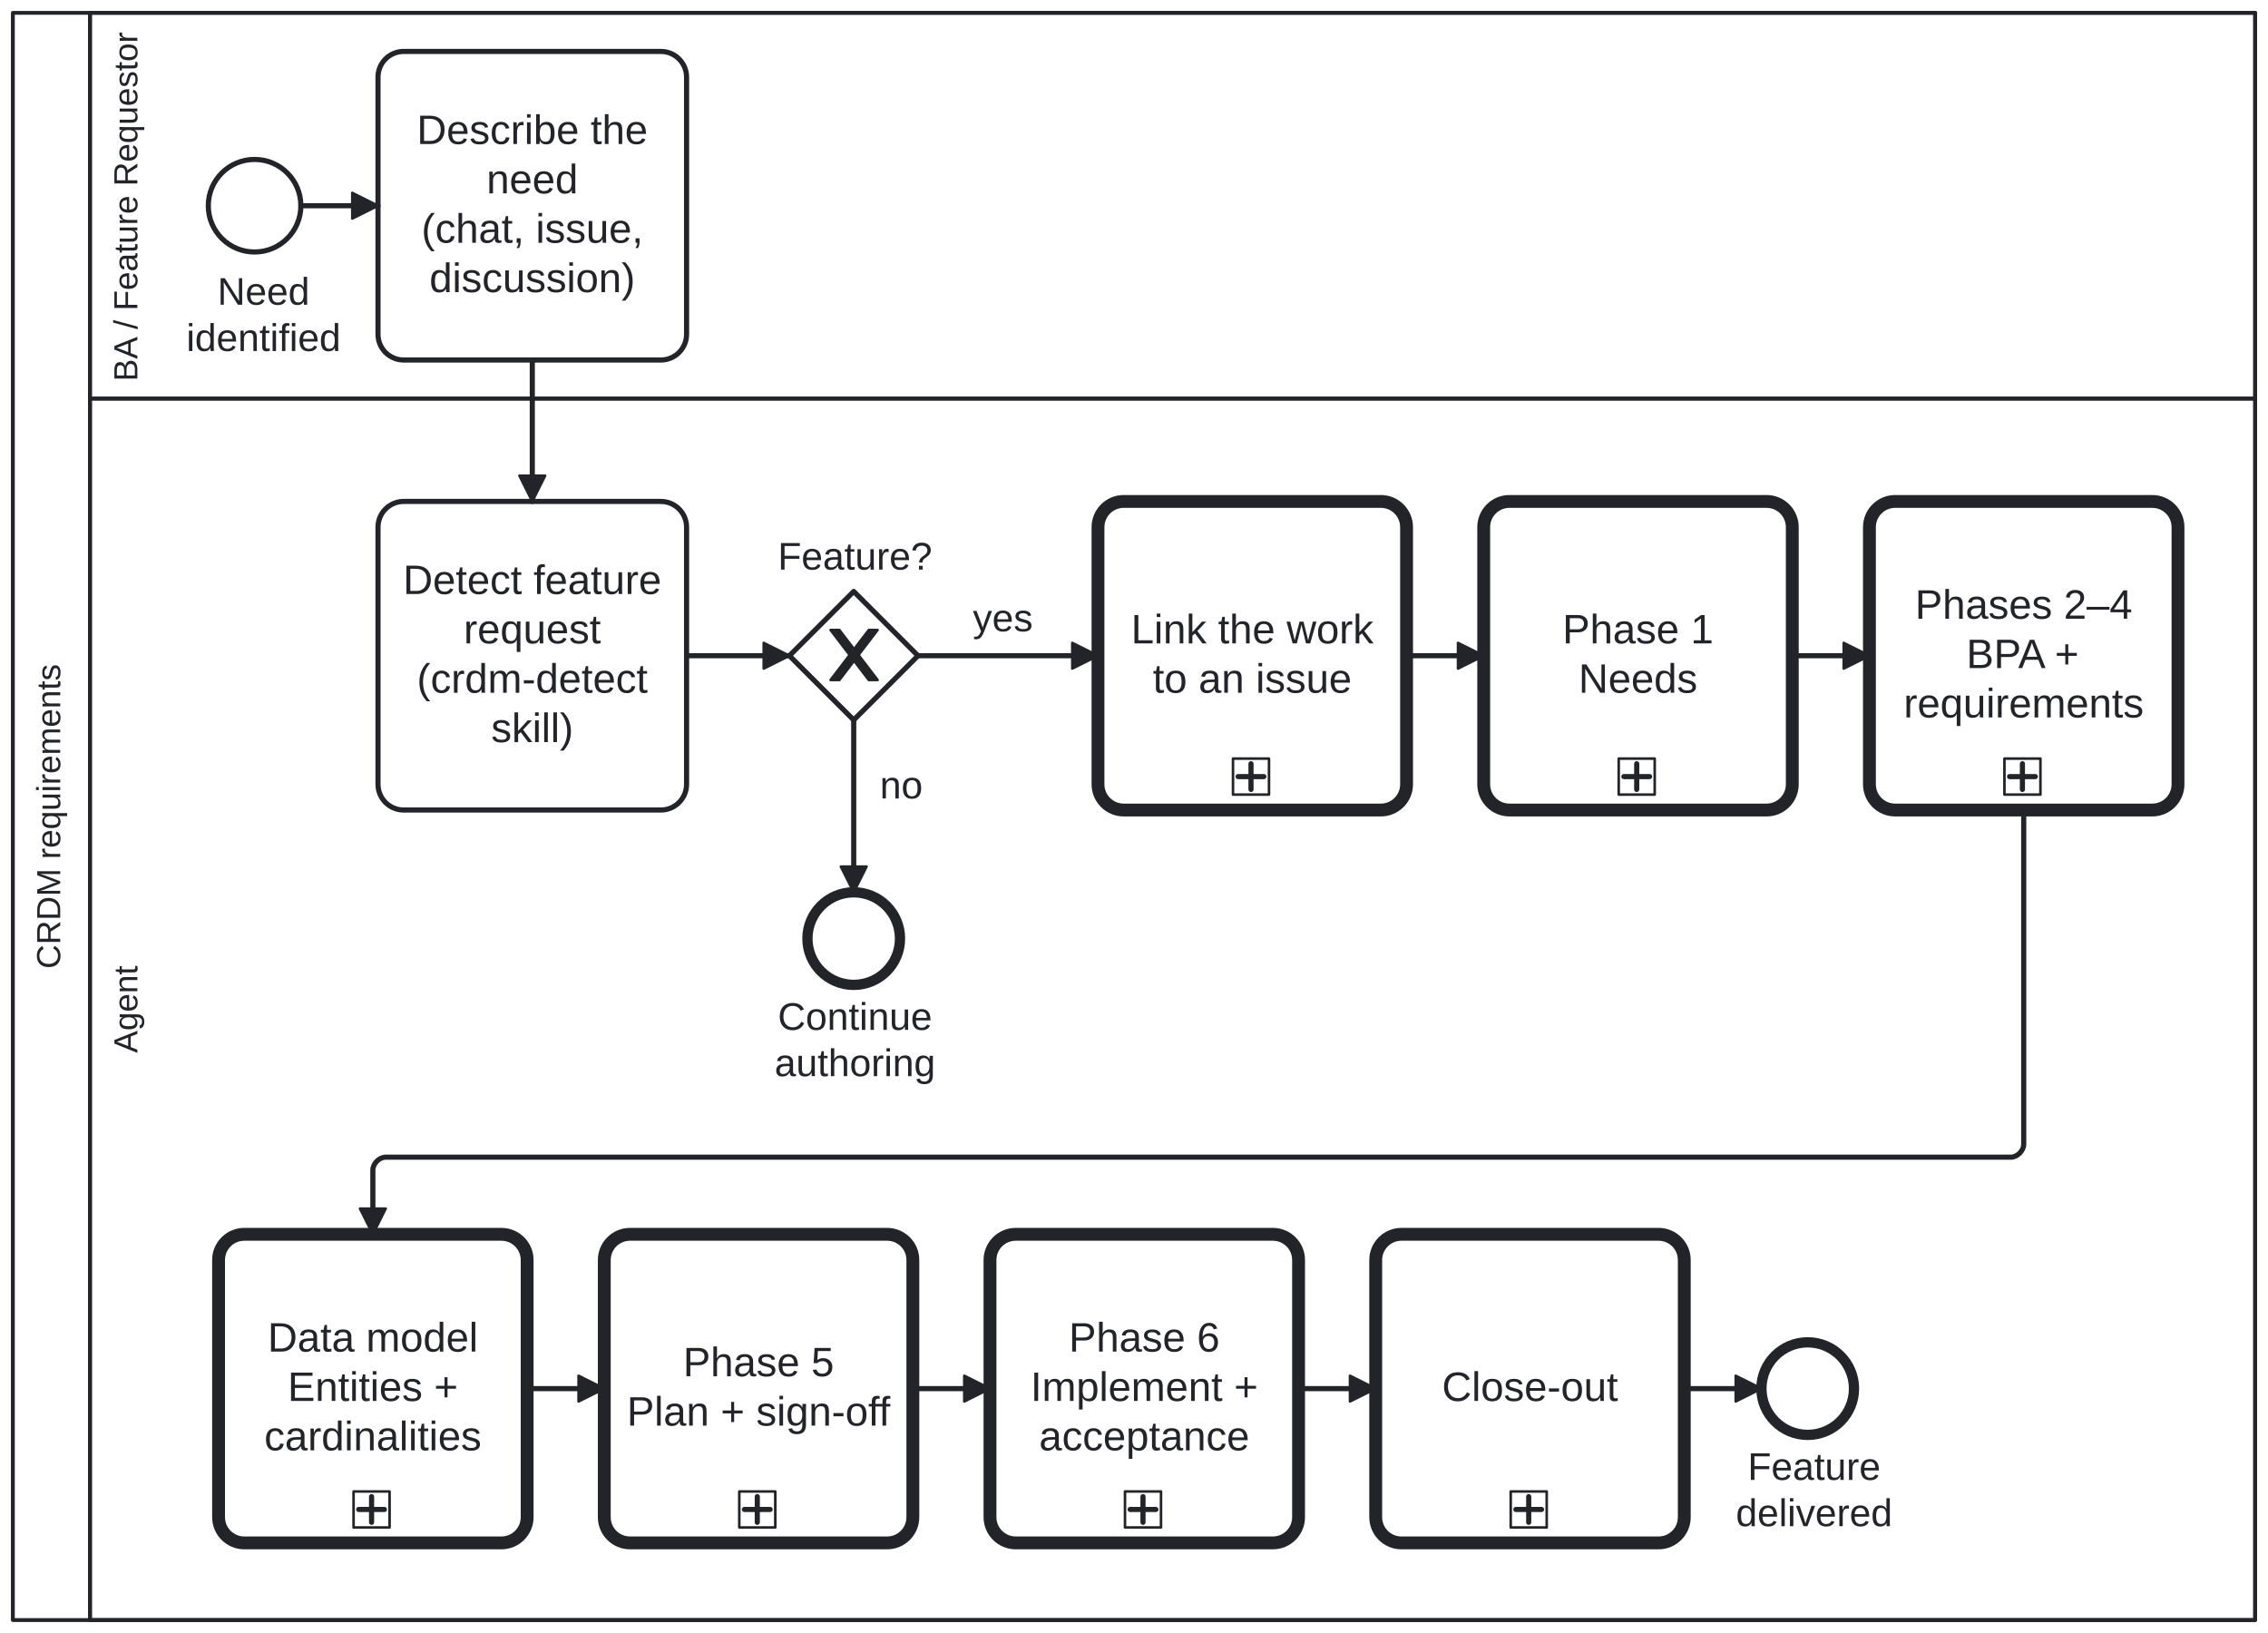
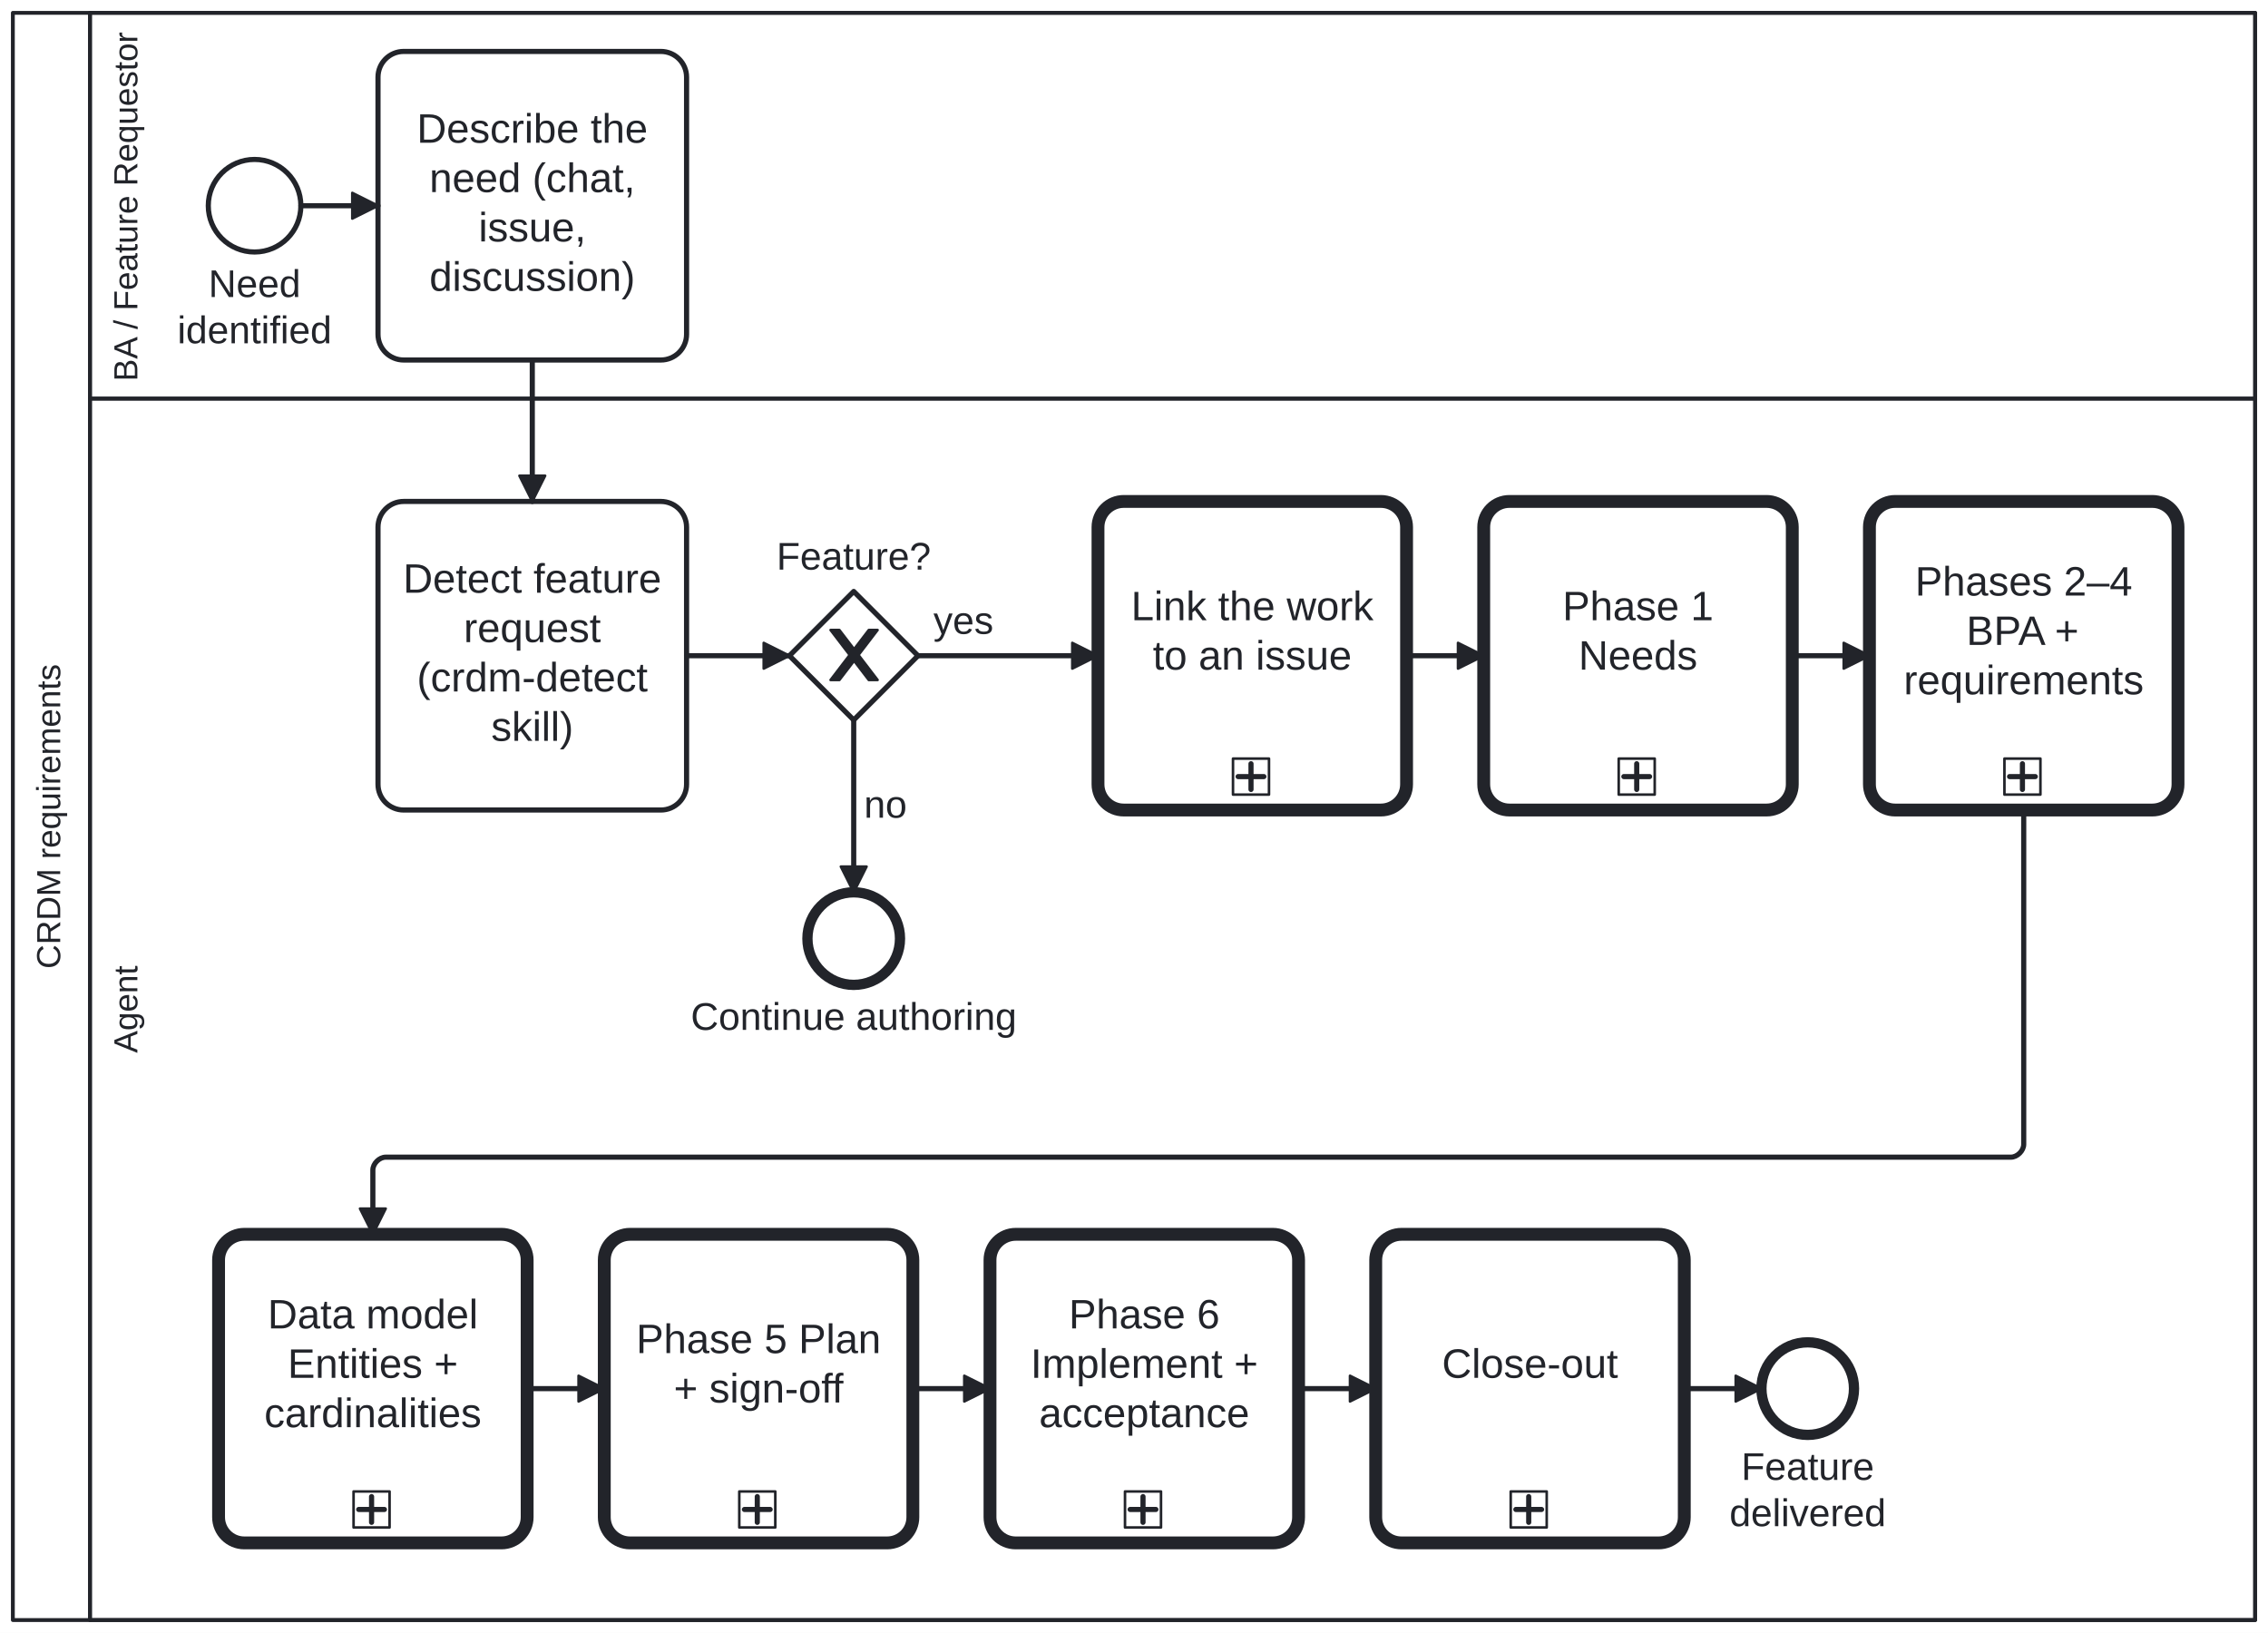
<svg xmlns="http://www.w3.org/2000/svg" width="100%" style="max-width:100%;height:auto" viewBox="155 75 882 635" version="1.1">
  <rect x="155" y="75" width="882" height="635" fill="#ffffff" />
  <g class="djs-group">
    <g class="djs-element djs-shape" data-element-id="Participant_Process_CRDM" style="display: block;" transform="matrix(1 0 0 1 160 80)">
      <g class="djs-visual">
        <rect x="0" y="0" width="872" height="625" rx="0" ry="0" style="stroke-linecap: round; stroke-linejoin: round; stroke: rgb(34, 36, 42); stroke-width: 1.5px; fill: white; fill-opacity: 0.95;" />
        <path style="fill: none; stroke-linecap: round; stroke-linejoin: round; stroke: rgb(34, 36, 42); stroke-width: 1.5px;" d="M30,0L30,625" />
        <text lineHeight="1.05" class="djs-label" transform="matrix(-1.83697e-16 -1 1 -1.83697e-16 0 625)" style="font-family: Arial, sans-serif; font-size: 13px; font-weight: normal; fill: rgb(34, 36, 42);">
          <tspan x="253.264" y="18.413">CRDM requirements</tspan>
        </text>
      </g>
      <rect class="djs-hit djs-hit-all" x="0" y="0" width="872" height="625" style="fill: none; stroke-opacity: 0; stroke: white; stroke-width: 15px;" />
    </g>
    <g class="djs-children">
      <g class="djs-group">
        <g class="djs-element djs-shape" data-element-id="Lane_Agent" style="display: block;" transform="matrix(1 0 0 1 190 230)">
          <g class="djs-visual">
            <rect x="0" y="0" width="842" height="475" rx="0" ry="0" style="stroke-linecap: round; stroke-linejoin: round; stroke: rgb(34, 36, 42); stroke-width: 1.5px; fill: white; fill-opacity: 0.25;" />
            <text lineHeight="1.05" class="djs-label" transform="matrix(-1.83697e-16 -1 1 -1.83697e-16 0 475)" style="font-family: Arial, sans-serif; font-size: 13px; font-weight: normal; fill: rgb(34, 36, 42);">
              <tspan x="220.514" y="18.413">Agent</tspan>
            </text>
          </g>
          <rect class="djs-hit djs-hit-all" x="0" y="0" width="842" height="475" style="fill: none; stroke-opacity: 0; stroke: white; stroke-width: 15px;" />
        </g>
      </g>
      <g class="djs-group">
        <g class="djs-element djs-shape" data-element-id="Lane_BA" style="display: block;" transform="matrix(1 0 0 1 190 80)">
          <g class="djs-visual">
            <rect x="0" y="0" width="842" height="150" rx="0" ry="0" style="stroke-linecap: round; stroke-linejoin: round; stroke: rgb(34, 36, 42); stroke-width: 1.5px; fill: white; fill-opacity: 0.25;" />
            <text lineHeight="1.05" class="djs-label" transform="matrix(-1.83697e-16 -1 1 -1.83697e-16 0 150)" style="font-family: Arial, sans-serif; font-size: 13px; font-weight: normal; fill: rgb(34, 36, 42);">
              <tspan x="6.715" y="18.413">BA / Feature Requestor</tspan>
            </text>
          </g>
          <rect class="djs-hit djs-hit-all" x="0" y="0" width="842" height="150" style="fill: none; stroke-opacity: 0; stroke: white; stroke-width: 15px;" />
        </g>
      </g>
      <g class="djs-group">
        <g class="djs-element djs-shape" data-element-id="Start_BA" style="display: block;" transform="matrix(1 0 0 1 236 137)">
          <g class="djs-visual">
            <circle cx="18" cy="18" r="18" style="stroke-linecap: round; stroke-linejoin: round; stroke: rgb(34, 36, 42); stroke-width: 2px; fill: white; fill-opacity: 0.95;" />
          </g>
          <rect class="djs-hit djs-hit-all" x="0" y="0" width="36" height="36" style="fill: none; stroke-opacity: 0; stroke: white; stroke-width: 15px;" />
        </g>
      </g>
      <g class="djs-group">
-         <g class="djs-element djs-shape" data-element-id="Start_BA_label" style="display: block;" transform="matrix(1 0 0 1 227 180)">
-           <g class="djs-visual">
-             <text lineHeight="1.2" class="djs-label" style="font-family: Arial, sans-serif; font-size: 15px; font-weight: normal; fill: rgb(34, 36, 42);">
-               <tspan x="12.57" y="13.5">Need </tspan>
-               <tspan x="0.478" y="31.5">identified</tspan>
-             </text>
-           </g>
-           <rect class="djs-hit djs-hit-all" x="0" y="0" width="61" height="36" style="fill: none; stroke-opacity: 0; stroke: white; stroke-width: 15px;" />
+         <g class="djs-element djs-shape" data-element-id="Start_BA_label" style="display: block;" transform="matrix(1 0 0 1 203.9766 177)">
+           <g class="djs-visual">
+             <text lineHeight="1.2" class="djs-label" style="font-family: Arial, sans-serif; font-size: 15px; font-weight: normal; fill: rgb(34, 36, 42);">
+               <tspan x="32.094" y="13.5">Need</tspan>
+               <tspan x="20.001" y="31.5">identified</tspan>
+             </text>
+           </g>
+           <rect class="djs-hit djs-hit-all" x="0" y="0" width="100.047" height="36" style="fill: none; stroke-opacity: 0; stroke: white; stroke-width: 15px;" />
        </g>
      </g>
      <g class="djs-group">
        <g class="djs-element djs-shape" data-element-id="BA_Submit" style="display: block;" transform="matrix(1 0 0 1 302 95)">
          <g class="djs-visual">
            <rect x="0" y="0" width="120" height="120" rx="10" ry="10" style="stroke-linecap: round; stroke-linejoin: round; stroke: rgb(34, 36, 42); stroke-width: 2px; fill: white; fill-opacity: 0.95;" />
-             <text lineHeight="1.2" class="djs-label" style="font-family: Arial, sans-serif; font-size: 16px; font-weight: normal; fill: rgb(34, 36, 42);">
-               <tspan x="15.09" y="36">Describe the </tspan>
-               <tspan x="42.203" y="55.2">need</tspan>
-               <tspan x="16.871" y="74.4">(chat, issue, </tspan>
-               <tspan x="19.984" y="93.6">discussion)</tspan>
+             <text lineHeight="1.2" class="djs-label" transform="translate(0 21.1)" style="font-family: Arial, sans-serif; font-size: 16px; font-weight: normal; fill: rgb(34, 36, 42);">
+               <tspan x="15.09" y="14.4">Describe the</tspan>
+               <tspan x="19.973" y="33.6">need (chat,</tspan>
+               <tspan x="39.102" y="52.8">issue,</tspan>
+               <tspan x="19.984" y="72">discussion)</tspan>
            </text>
          </g>
          <rect class="djs-hit djs-hit-all" x="0" y="0" width="120" height="120" style="fill: none; stroke-opacity: 0; stroke: white; stroke-width: 15px;" />
        </g>
      </g>
      <g class="djs-group">
        <g class="djs-element djs-shape" data-element-id="A_Detect" style="display: block;" transform="matrix(1 0 0 1 302 270)">
          <g class="djs-visual">
            <rect x="0" y="0" width="120" height="120" rx="10" ry="10" style="stroke-linecap: round; stroke-linejoin: round; stroke: rgb(34, 36, 42); stroke-width: 2px; fill: white; fill-opacity: 0.95;" />
-             <text lineHeight="1.2" class="djs-label" style="font-family: Arial, sans-serif; font-size: 16px; font-weight: normal; fill: rgb(34, 36, 42);">
-               <tspan x="9.75" y="36">Detect feature</tspan>
-               <tspan x="33.316" y="55.2">request</tspan>
-               <tspan x="15.102" y="74.4">(crdm-detect </tspan>
-               <tspan x="44.004" y="93.6">skill)</tspan>
+             <text lineHeight="1.2" class="djs-label" transform="translate(0 21.1)" style="font-family: Arial, sans-serif; font-size: 16px; font-weight: normal; fill: rgb(34, 36, 42);">
+               <tspan x="9.75" y="14.4">Detect feature</tspan>
+               <tspan x="33.316" y="33.6">request</tspan>
+               <tspan x="15.102" y="52.8">(crdm-detect</tspan>
+               <tspan x="44.004" y="72">skill)</tspan>
            </text>
          </g>
          <rect class="djs-hit djs-hit-all" x="0" y="0" width="120" height="120" style="fill: none; stroke-opacity: 0; stroke: white; stroke-width: 15px;" />
        </g>
      </g>
      <g class="djs-group">
        <g class="djs-element djs-shape" data-element-id="GW_Feature" style="display: block;" transform="matrix(1 0 0 1 462 305)">
          <g class="djs-visual">
            <polygon points="25,0 50,25 25,50 0,25" style="stroke-linecap: round; stroke-linejoin: round; stroke: rgb(34, 36, 42); stroke-width: 2px; fill: white; fill-opacity: 0.95;" />
            <path d="m 16,15 7.429,9.714 -7.429,9.714 3.429,0 5.714,-7.464 5.714,7.464 3.429,0 -7.429,-9.714 7.429,-9.714 -3.429,0 -5.714,7.464 -5.714,-7.464 -3.429,0 z" style="fill: rgb(34, 36, 42); stroke-linecap: round; stroke-linejoin: round; stroke: rgb(34, 36, 42); stroke-width: 1px;" />
          </g>
          <rect class="djs-hit djs-hit-all" x="0" y="0" width="50" height="50" style="fill: none; stroke-opacity: 0; stroke: white; stroke-width: 15px;" />
        </g>
      </g>
      <g class="djs-group">
-         <g class="djs-element djs-shape" data-element-id="GW_Feature_label" style="display: block;" transform="matrix(1 0 0 1 457 283)">
-           <g class="djs-visual">
-             <text lineHeight="1.2" class="djs-label" style="font-family: Arial, sans-serif; font-size: 15px; font-weight: normal; fill: rgb(34, 36, 42);">
-               <tspan x="0.482" y="13.5">Feature?</tspan>
-             </text>
-           </g>
-           <rect class="djs-hit djs-hit-all" x="0" y="0" width="61" height="18" style="fill: none; stroke-opacity: 0; stroke: white; stroke-width: 15px;" />
+         <g class="djs-element djs-shape" data-element-id="GW_Feature_label" style="display: block;" transform="matrix(1 0 0 1 436.9766 283)">
+           <g class="djs-visual">
+             <text lineHeight="1.2" class="djs-label" style="font-family: Arial, sans-serif; font-size: 15px; font-weight: normal; fill: rgb(34, 36, 42);">
+               <tspan x="20.005" y="13.5">Feature?</tspan>
+             </text>
+           </g>
+           <rect class="djs-hit djs-hit-all" x="0" y="0" width="100.047" height="18" style="fill: none; stroke-opacity: 0; stroke: white; stroke-width: 15px;" />
        </g>
      </g>
      <g class="djs-group">
        <g class="djs-element djs-shape" data-element-id="End_Content" style="display: block;" transform="matrix(1 0 0 1 469 422)">
          <g class="djs-visual">
            <circle cx="18" cy="18" r="18" style="stroke-linecap: round; stroke-linejoin: round; stroke: rgb(34, 36, 42); stroke-width: 4px; fill: white; fill-opacity: 0.95;" />
          </g>
          <rect class="djs-hit djs-hit-all" x="0" y="0" width="36" height="36" style="fill: none; stroke-opacity: 0; stroke: white; stroke-width: 15px;" />
        </g>
      </g>
      <g class="djs-group">
-         <g class="djs-element djs-shape" data-element-id="End_Content_label" style="display: block;" transform="matrix(1 0 0 1 456 462)">
-           <g class="djs-visual">
-             <text lineHeight="1.2" class="djs-label" style="font-family: Arial, sans-serif; font-size: 15px; font-weight: normal; fill: rgb(34, 36, 42);">
-               <tspan x="1.478" y="13.5">Continue</tspan>
-               <tspan x="0.226" y="31.5">authoring</tspan>
-             </text>
-           </g>
-           <rect class="djs-hit djs-hit-all" x="0" y="0" width="63" height="36" style="fill: none; stroke-opacity: 0; stroke: white; stroke-width: 15px;" />
+         <g class="djs-element djs-shape" data-element-id="End_Content_label" style="display: block;" transform="matrix(1 0 0 1 403.6172 462)">
+           <g class="djs-visual">
+             <text lineHeight="1.2" class="djs-label" style="font-family: Arial, sans-serif; font-size: 15px; font-weight: normal; fill: rgb(34, 36, 42);">
+               <tspan x="20.003" y="13.5">Continue authoring</tspan>
+             </text>
+           </g>
+           <rect class="djs-hit djs-hit-all" x="0" y="0" width="166.766" height="18" style="fill: none; stroke-opacity: 0; stroke: white; stroke-width: 15px;" />
        </g>
      </g>
      <g class="djs-group">
        <a class="fa-subprocess-link" href="crdm-issue-linking.svg" target="_top">
          <g class="djs-element djs-shape" data-element-id="Call_Issue" style="display: block;" transform="matrix(1 0 0 1 582 270)">
            <g class="djs-visual">
              <rect x="0" y="0" width="120" height="120" rx="10" ry="10" style="stroke-linecap: round; stroke-linejoin: round; stroke: rgb(34, 36, 42); stroke-width: 5px; fill: white; fill-opacity: 0.95;" />
-               <text lineHeight="1.2" class="djs-label" style="font-family: Arial, sans-serif; font-size: 16px; font-weight: normal; fill: rgb(34, 36, 42);">
-                 <tspan x="12.867" y="55.2">Link the work</tspan>
-                 <tspan x="21.309" y="74.4">to an issue</tspan>
+               <text lineHeight="1.2" class="djs-label" transform="translate(0 31.8)" style="font-family: Arial, sans-serif; font-size: 16px; font-weight: normal; fill: rgb(34, 36, 42);">
+                 <tspan x="12.867" y="14.4">Link the work</tspan>
+                 <tspan x="21.309" y="33.6">to an issue</tspan>
              </text>
              <rect x="0" y="0" width="14" height="14" rx="0" ry="0" style="stroke-linecap: round; stroke-linejoin: round; stroke: rgb(34, 36, 42); stroke-width: 1px; fill: white;" transform="matrix(1 0 0 1 52.5 100)" />
              <path data-marker="sub-process" d="m52.5,100 m 7,2 l 0,10 m -5,-5 l 10,0" style="fill: white; stroke-linecap: round; stroke-linejoin: round; stroke: rgb(34, 36, 42); stroke-width: 2px;" />
            </g>
            <rect class="djs-hit djs-hit-all" x="0" y="0" width="120" height="120" style="fill: none; stroke-opacity: 0; stroke: white; stroke-width: 15px;" />
          </g>
        </a>
      </g>
      <g class="djs-group">
        <a class="fa-subprocess-link" href="crdm-needs.svg" target="_top">
          <g class="djs-element djs-shape" data-element-id="Call_Needs" style="display: block;" transform="matrix(1 0 0 1 732 270)">
            <g class="djs-visual">
              <rect x="0" y="0" width="120" height="120" rx="10" ry="10" style="stroke-linecap: round; stroke-linejoin: round; stroke: rgb(34, 36, 42); stroke-width: 5px; fill: white; fill-opacity: 0.95;" />
-               <text lineHeight="1.2" class="djs-label" style="font-family: Arial, sans-serif; font-size: 16px; font-weight: normal; fill: rgb(34, 36, 42);">
-                 <tspan x="30.645" y="55.2">Phase 1</tspan>
-                 <tspan x="36.875" y="74.4">Needs</tspan>
+               <text lineHeight="1.2" class="djs-label" transform="translate(0 31.8)" style="font-family: Arial, sans-serif; font-size: 16px; font-weight: normal; fill: rgb(34, 36, 42);">
+                 <tspan x="30.645" y="14.4">Phase 1</tspan>
+                 <tspan x="36.875" y="33.6">Needs</tspan>
              </text>
              <rect x="0" y="0" width="14" height="14" rx="0" ry="0" style="stroke-linecap: round; stroke-linejoin: round; stroke: rgb(34, 36, 42); stroke-width: 1px; fill: white;" transform="matrix(1 0 0 1 52.5 100)" />
              <path data-marker="sub-process" d="m52.5,100 m 7,2 l 0,10 m -5,-5 l 10,0" style="fill: white; stroke-linecap: round; stroke-linejoin: round; stroke: rgb(34, 36, 42); stroke-width: 2px;" />
            </g>
            <rect class="djs-hit djs-hit-all" x="0" y="0" width="120" height="120" style="fill: none; stroke-opacity: 0; stroke: white; stroke-width: 15px;" />
          </g>
        </a>
      </g>
      <g class="djs-group">
        <a class="fa-subprocess-link" href="crdm-requirements-definition.svg" target="_top">
          <g class="djs-element djs-shape" data-element-id="Call_Requirements" style="display: block;" transform="matrix(1 0 0 1 882 270)">
            <g class="djs-visual">
              <rect x="0" y="0" width="120" height="120" rx="10" ry="10" style="stroke-linecap: round; stroke-linejoin: round; stroke: rgb(34, 36, 42); stroke-width: 5px; fill: white; fill-opacity: 0.95;" />
-               <text lineHeight="1.2" class="djs-label" style="font-family: Arial, sans-serif; font-size: 16px; font-weight: normal; fill: rgb(34, 36, 42);">
-                 <tspan x="17.746" y="45.6">Phases 2–4</tspan>
-                 <tspan x="37.691" y="64.8">BPA + </tspan>
-                 <tspan x="13.312" y="84">requirements</tspan>
+               <text lineHeight="1.2" class="djs-label" transform="translate(0 22.2)" style="font-family: Arial, sans-serif; font-size: 16px; font-weight: normal; fill: rgb(34, 36, 42);">
+                 <tspan x="17.746" y="14.4">Phases 2–4</tspan>
+                 <tspan x="37.691" y="33.6">BPA +</tspan>
+                 <tspan x="13.312" y="52.8">requirements</tspan>
              </text>
              <rect x="0" y="0" width="14" height="14" rx="0" ry="0" style="stroke-linecap: round; stroke-linejoin: round; stroke: rgb(34, 36, 42); stroke-width: 1px; fill: white;" transform="matrix(1 0 0 1 52.5 100)" />
              <path data-marker="sub-process" d="m52.5,100 m 7,2 l 0,10 m -5,-5 l 10,0" style="fill: white; stroke-linecap: round; stroke-linejoin: round; stroke: rgb(34, 36, 42); stroke-width: 2px;" />
            </g>
            <rect class="djs-hit djs-hit-all" x="0" y="0" width="120" height="120" style="fill: none; stroke-opacity: 0; stroke: white; stroke-width: 15px;" />
          </g>
        </a>
      </g>
      <g class="djs-group">
        <a class="fa-subprocess-link" href="crdm-data-model.svg" target="_top">
          <g class="djs-element djs-shape" data-element-id="Call_DataModel" style="display: block;" transform="matrix(1 0 0 1 240 555)">
            <g class="djs-visual">
              <rect x="0" y="0" width="120" height="120" rx="10" ry="10" style="stroke-linecap: round; stroke-linejoin: round; stroke: rgb(34, 36, 42); stroke-width: 5px; fill: white; fill-opacity: 0.95;" />
-               <text lineHeight="1.2" class="djs-label" style="font-family: Arial, sans-serif; font-size: 16px; font-weight: normal; fill: rgb(34, 36, 42);">
-                 <tspan x="19.09" y="45.6">Data model</tspan>
-                 <tspan x="26.871" y="64.8">Entities + </tspan>
-                 <tspan x="17.758" y="84">cardinalities</tspan>
+               <text lineHeight="1.2" class="djs-label" transform="translate(0 22.2)" style="font-family: Arial, sans-serif; font-size: 16px; font-weight: normal; fill: rgb(34, 36, 42);">
+                 <tspan x="19.09" y="14.4">Data model</tspan>
+                 <tspan x="26.871" y="33.6">Entities +</tspan>
+                 <tspan x="17.758" y="52.8">cardinalities</tspan>
              </text>
              <rect x="0" y="0" width="14" height="14" rx="0" ry="0" style="stroke-linecap: round; stroke-linejoin: round; stroke: rgb(34, 36, 42); stroke-width: 1px; fill: white;" transform="matrix(1 0 0 1 52.5 100)" />
              <path data-marker="sub-process" d="m52.5,100 m 7,2 l 0,10 m -5,-5 l 10,0" style="fill: white; stroke-linecap: round; stroke-linejoin: round; stroke: rgb(34, 36, 42); stroke-width: 2px;" />
            </g>
            <rect class="djs-hit djs-hit-all" x="0" y="0" width="120" height="120" style="fill: none; stroke-opacity: 0; stroke: white; stroke-width: 15px;" />
          </g>
        </a>
      </g>
      <g class="djs-group">
        <a class="fa-subprocess-link" href="crdm-signoff.svg" target="_top">
          <g class="djs-element djs-shape" data-element-id="Call_Signoff" style="display: block;" transform="matrix(1 0 0 1 390 555)">
            <g class="djs-visual">
              <rect x="0" y="0" width="120" height="120" rx="10" ry="10" style="stroke-linecap: round; stroke-linejoin: round; stroke: rgb(34, 36, 42); stroke-width: 5px; fill: white; fill-opacity: 0.95;" />
-               <text lineHeight="1.2" class="djs-label" style="font-family: Arial, sans-serif; font-size: 16px; font-weight: normal; fill: rgb(34, 36, 42);">
-                 <tspan x="30.645" y="55.2">Phase 5</tspan>
-                 <tspan x="8.781" y="74.4">Plan + sign-off</tspan>
+               <text lineHeight="1.2" class="djs-label" transform="translate(0 31.8)" style="font-family: Arial, sans-serif; font-size: 16px; font-weight: normal; fill: rgb(34, 36, 42);">
+                 <tspan x="12.41" y="14.4">Phase 5 Plan</tspan>
+                 <tspan x="27.016" y="33.6">+ sign-off</tspan>
              </text>
              <rect x="0" y="0" width="14" height="14" rx="0" ry="0" style="stroke-linecap: round; stroke-linejoin: round; stroke: rgb(34, 36, 42); stroke-width: 1px; fill: white;" transform="matrix(1 0 0 1 52.5 100)" />
              <path data-marker="sub-process" d="m52.5,100 m 7,2 l 0,10 m -5,-5 l 10,0" style="fill: white; stroke-linecap: round; stroke-linejoin: round; stroke: rgb(34, 36, 42); stroke-width: 2px;" />
            </g>
            <rect class="djs-hit djs-hit-all" x="0" y="0" width="120" height="120" style="fill: none; stroke-opacity: 0; stroke: white; stroke-width: 15px;" />
          </g>
        </a>
      </g>
      <g class="djs-group">
        <a class="fa-subprocess-link" href="crdm-deliver.svg" target="_top">
          <g class="djs-element djs-shape" data-element-id="Call_Deliver" style="display: block;" transform="matrix(1 0 0 1 540 555)">
            <g class="djs-visual">
              <rect x="0" y="0" width="120" height="120" rx="10" ry="10" style="stroke-linecap: round; stroke-linejoin: round; stroke: rgb(34, 36, 42); stroke-width: 5px; fill: white; fill-opacity: 0.95;" />
-               <text lineHeight="1.2" class="djs-label" style="font-family: Arial, sans-serif; font-size: 16px; font-weight: normal; fill: rgb(34, 36, 42);">
-                 <tspan x="30.645" y="45.6">Phase 6</tspan>
-                 <tspan x="15.758" y="64.8">Implement + </tspan>
-                 <tspan x="19.082" y="84">acceptance</tspan>
+               <text lineHeight="1.2" class="djs-label" transform="translate(0 22.2)" style="font-family: Arial, sans-serif; font-size: 16px; font-weight: normal; fill: rgb(34, 36, 42);">
+                 <tspan x="30.645" y="14.4">Phase 6</tspan>
+                 <tspan x="15.758" y="33.6">Implement +</tspan>
+                 <tspan x="19.082" y="52.8">acceptance</tspan>
              </text>
              <rect x="0" y="0" width="14" height="14" rx="0" ry="0" style="stroke-linecap: round; stroke-linejoin: round; stroke: rgb(34, 36, 42); stroke-width: 1px; fill: white;" transform="matrix(1 0 0 1 52.5 100)" />
              <path data-marker="sub-process" d="m52.5,100 m 7,2 l 0,10 m -5,-5 l 10,0" style="fill: white; stroke-linecap: round; stroke-linejoin: round; stroke: rgb(34, 36, 42); stroke-width: 2px;" />
            </g>
            <rect class="djs-hit djs-hit-all" x="0" y="0" width="120" height="120" style="fill: none; stroke-opacity: 0; stroke: white; stroke-width: 15px;" />
          </g>
        </a>
      </g>
      <g class="djs-group">
        <a class="fa-subprocess-link" href="crdm-close.svg" target="_top">
          <g class="djs-element djs-shape" data-element-id="Call_Close" style="display: block;" transform="matrix(1 0 0 1 690 555)">
            <g class="djs-visual">
              <rect x="0" y="0" width="120" height="120" rx="10" ry="10" style="stroke-linecap: round; stroke-linejoin: round; stroke: rgb(34, 36, 42); stroke-width: 5px; fill: white; fill-opacity: 0.95;" />
-               <text lineHeight="1.2" class="djs-label" style="font-family: Arial, sans-serif; font-size: 16px; font-weight: normal; fill: rgb(34, 36, 42);">
-                 <tspan x="25.762" y="64.8">Close-out</tspan>
+               <text lineHeight="1.2" class="djs-label" transform="translate(0 41.4)" style="font-family: Arial, sans-serif; font-size: 16px; font-weight: normal; fill: rgb(34, 36, 42);">
+                 <tspan x="25.762" y="14.4">Close-out</tspan>
              </text>
              <rect x="0" y="0" width="14" height="14" rx="0" ry="0" style="stroke-linecap: round; stroke-linejoin: round; stroke: rgb(34, 36, 42); stroke-width: 1px; fill: white;" transform="matrix(1 0 0 1 52.5 100)" />
              <path data-marker="sub-process" d="m52.5,100 m 7,2 l 0,10 m -5,-5 l 10,0" style="fill: white; stroke-linecap: round; stroke-linejoin: round; stroke: rgb(34, 36, 42); stroke-width: 2px;" />
            </g>
            <rect class="djs-hit djs-hit-all" x="0" y="0" width="120" height="120" style="fill: none; stroke-opacity: 0; stroke: white; stroke-width: 15px;" />
          </g>
        </a>
      </g>
      <g class="djs-group">
        <g class="djs-element djs-shape" data-element-id="End_CRDM" style="display: block;" transform="matrix(1 0 0 1 840 597)">
          <g class="djs-visual">
            <circle cx="18" cy="18" r="18" style="stroke-linecap: round; stroke-linejoin: round; stroke: rgb(34, 36, 42); stroke-width: 4px; fill: white; fill-opacity: 0.95;" />
          </g>
          <rect class="djs-hit djs-hit-all" x="0" y="0" width="36" height="36" style="fill: none; stroke-opacity: 0; stroke: white; stroke-width: 15px;" />
        </g>
      </g>
      <g class="djs-group">
-         <g class="djs-element djs-shape" data-element-id="End_CRDM_label" style="display: block;" transform="matrix(1 0 0 1 830 637)">
-           <g class="djs-visual">
-             <text lineHeight="1.2" class="djs-label" style="font-family: Arial, sans-serif; font-size: 15px; font-weight: normal; fill: rgb(34, 36, 42);">
-               <tspan x="4.653" y="13.5">Feature </tspan>
-               <tspan x="0.064" y="31.5">delivered</tspan>
-             </text>
-           </g>
-           <rect class="djs-hit djs-hit-all" x="0" y="0" width="61" height="36" style="fill: none; stroke-opacity: 0; stroke: white; stroke-width: 15px;" />
+         <g class="djs-element djs-shape" data-element-id="End_CRDM_label" style="display: block;" transform="matrix(1 0 0 1 807.5625 637)">
+           <g class="djs-visual">
+             <text lineHeight="1.2" class="djs-label" style="font-family: Arial, sans-serif; font-size: 15px; font-weight: normal; fill: rgb(34, 36, 42);">
+               <tspan x="24.59" y="13.5">Feature</tspan>
+               <tspan x="20.002" y="31.5">delivered</tspan>
+             </text>
+           </g>
+           <rect class="djs-hit djs-hit-all" x="0" y="0" width="100.875" height="36" style="fill: none; stroke-opacity: 0; stroke: white; stroke-width: 15px;" />
        </g>
      </g>
      <g class="djs-group">
        <g class="djs-element djs-connection" data-element-id="SF_Process_CRDM_1" style="display: block;">
          <g class="djs-visual">
            <defs>
              <marker id="bpmn-marker-1" viewBox="0 0 20 20" refX="11" refY="10" markerWidth="10" markerHeight="10" orient="auto">
                <path d="M 1 5 L 11 10 L 1 15 Z" style="stroke-linecap: round; stroke-linejoin: round; stroke: rgb(34, 36, 42); stroke-width: 1px; fill: rgb(34, 36, 42);" />
              </marker>
            </defs>
            <path data-corner-radius="5" style="fill: none; stroke-linecap: round; stroke-linejoin: round; stroke: rgb(34, 36, 42); stroke-width: 2px; marker-end: url('#bpmn-marker-1');" d="M272,155L302,155" />
          </g>
          <path d="M272,155L302,155" class="djs-hit djs-hit-stroke" style="fill: none; stroke-opacity: 0; stroke: white; stroke-width: 15px;" />
        </g>
      </g>
      <g class="djs-group">
        <g class="djs-element djs-connection" data-element-id="SF_Process_CRDM_2" style="display: block;">
          <g class="djs-visual">
            <defs>
              <marker id="bpmn-marker-2" viewBox="0 0 20 20" refX="11" refY="10" markerWidth="10" markerHeight="10" orient="auto">
                <path d="M 1 5 L 11 10 L 1 15 Z" style="stroke-linecap: round; stroke-linejoin: round; stroke: rgb(34, 36, 42); stroke-width: 1px; fill: rgb(34, 36, 42);" />
              </marker>
            </defs>
            <path data-corner-radius="5" style="fill: none; stroke-linecap: round; stroke-linejoin: round; stroke: rgb(34, 36, 42); stroke-width: 2px; marker-end: url('#bpmn-marker-2');" d="M362,215L362,270" />
          </g>
          <path d="M362,215L362,270" class="djs-hit djs-hit-stroke" style="fill: none; stroke-opacity: 0; stroke: white; stroke-width: 15px;" />
        </g>
      </g>
      <g class="djs-group">
        <g class="djs-element djs-connection" data-element-id="SF_Process_CRDM_3" style="display: block;">
          <g class="djs-visual">
            <defs>
              <marker id="bpmn-marker-3" viewBox="0 0 20 20" refX="11" refY="10" markerWidth="10" markerHeight="10" orient="auto">
                <path d="M 1 5 L 11 10 L 1 15 Z" style="stroke-linecap: round; stroke-linejoin: round; stroke: rgb(34, 36, 42); stroke-width: 1px; fill: rgb(34, 36, 42);" />
              </marker>
            </defs>
            <path data-corner-radius="5" style="fill: none; stroke-linecap: round; stroke-linejoin: round; stroke: rgb(34, 36, 42); stroke-width: 2px; marker-end: url('#bpmn-marker-3');" d="M422,330L462,330" />
          </g>
          <path d="M422,330L462,330" class="djs-hit djs-hit-stroke" style="fill: none; stroke-opacity: 0; stroke: white; stroke-width: 15px;" />
        </g>
      </g>
      <g class="djs-group">
        <g class="djs-element djs-connection" data-element-id="SF_Process_CRDM_4" style="display: block;">
          <g class="djs-visual">
            <defs>
              <marker id="bpmn-marker-4" viewBox="0 0 20 20" refX="11" refY="10" markerWidth="10" markerHeight="10" orient="auto">
                <path d="M 1 5 L 11 10 L 1 15 Z" style="stroke-linecap: round; stroke-linejoin: round; stroke: rgb(34, 36, 42); stroke-width: 1px; fill: rgb(34, 36, 42);" />
              </marker>
            </defs>
            <path data-corner-radius="5" style="fill: none; stroke-linecap: round; stroke-linejoin: round; stroke: rgb(34, 36, 42); stroke-width: 2px; marker-end: url('#bpmn-marker-4');" d="M487,355L487,422" />
          </g>
          <path d="M487,355L487,422" class="djs-hit djs-hit-stroke" style="fill: none; stroke-opacity: 0; stroke: white; stroke-width: 15px;" />
        </g>
      </g>
      <g class="djs-group">
-         <g class="djs-element djs-shape" data-element-id="SF_Process_CRDM_4_label" style="display: block;" transform="matrix(1 0 0 1 497 372)">
-           <g class="djs-visual">
-             <text lineHeight="1.2" class="djs-label" style="font-family: Arial, sans-serif; font-size: 15px; font-weight: normal; fill: rgb(34, 36, 42);">
-               <tspan x="0.158" y="13.5">no</tspan>
-             </text>
-           </g>
-           <rect class="djs-hit djs-hit-all" x="0" y="0" width="17" height="18" style="fill: none; stroke-opacity: 0; stroke: white; stroke-width: 15px;" />
+         <g class="djs-element djs-shape" data-element-id="SF_Process_CRDM_4_label" style="display: block;" transform="matrix(1 0 0 1 471 379.5)">
+           <g class="djs-visual">
+             <text lineHeight="1.2" class="djs-label" style="font-family: Arial, sans-serif; font-size: 15px; font-weight: normal; fill: rgb(34, 36, 42);">
+               <tspan x="20.001" y="13.5">no</tspan>
+             </text>
+           </g>
+           <rect class="djs-hit djs-hit-all" x="0" y="0" width="56.688" height="18" style="fill: none; stroke-opacity: 0; stroke: white; stroke-width: 15px;" />
        </g>
      </g>
      <g class="djs-group">
        <g class="djs-element djs-connection" data-element-id="SF_Process_CRDM_5" style="display: block;">
          <g class="djs-visual">
            <defs>
              <marker id="bpmn-marker-5" viewBox="0 0 20 20" refX="11" refY="10" markerWidth="10" markerHeight="10" orient="auto">
                <path d="M 1 5 L 11 10 L 1 15 Z" style="stroke-linecap: round; stroke-linejoin: round; stroke: rgb(34, 36, 42); stroke-width: 1px; fill: rgb(34, 36, 42);" />
              </marker>
            </defs>
            <path data-corner-radius="5" style="fill: none; stroke-linecap: round; stroke-linejoin: round; stroke: rgb(34, 36, 42); stroke-width: 2px; marker-end: url('#bpmn-marker-5');" d="M512,330L582,330" />
          </g>
          <path d="M512,330L582,330" class="djs-hit djs-hit-stroke" style="fill: none; stroke-opacity: 0; stroke: white; stroke-width: 15px;" />
        </g>
      </g>
      <g class="djs-group">
-         <g class="djs-element djs-shape" data-element-id="SF_Process_CRDM_5_label" style="display: block;" transform="matrix(1 0 0 1 533 307)">
-           <g class="djs-visual">
-             <text lineHeight="1.2" class="djs-label" style="font-family: Arial, sans-serif; font-size: 15px; font-weight: normal; fill: rgb(34, 36, 42);">
-               <tspan x="0.329" y="13.5">yes</tspan>
-             </text>
-           </g>
-           <rect class="djs-hit djs-hit-all" x="0" y="0" width="24" height="18" style="fill: none; stroke-opacity: 0; stroke: white; stroke-width: 15px;" />
+         <g class="djs-element djs-shape" data-element-id="SF_Process_CRDM_5_label" style="display: block;" transform="matrix(1 0 0 1 498 308)">
+           <g class="djs-visual">
+             <text lineHeight="1.2" class="djs-label" style="font-family: Arial, sans-serif; font-size: 15px; font-weight: normal; fill: rgb(34, 36, 42);">
+               <tspan x="20.001" y="13.5">yes</tspan>
+             </text>
+           </g>
+           <rect class="djs-hit djs-hit-all" x="0" y="0" width="63.344" height="18" style="fill: none; stroke-opacity: 0; stroke: white; stroke-width: 15px;" />
        </g>
      </g>
      <g class="djs-group">
        <g class="djs-element djs-connection" data-element-id="SF_Process_CRDM_6" style="display: block;">
          <g class="djs-visual">
            <defs>
              <marker id="bpmn-marker-6" viewBox="0 0 20 20" refX="11" refY="10" markerWidth="10" markerHeight="10" orient="auto">
                <path d="M 1 5 L 11 10 L 1 15 Z" style="stroke-linecap: round; stroke-linejoin: round; stroke: rgb(34, 36, 42); stroke-width: 1px; fill: rgb(34, 36, 42);" />
              </marker>
            </defs>
            <path data-corner-radius="5" style="fill: none; stroke-linecap: round; stroke-linejoin: round; stroke: rgb(34, 36, 42); stroke-width: 2px; marker-end: url('#bpmn-marker-6');" d="M702,330L732,330" />
          </g>
          <path d="M702,330L732,330" class="djs-hit djs-hit-stroke" style="fill: none; stroke-opacity: 0; stroke: white; stroke-width: 15px;" />
        </g>
      </g>
      <g class="djs-group">
        <g class="djs-element djs-connection" data-element-id="SF_Process_CRDM_7" style="display: block;">
          <g class="djs-visual">
            <defs>
              <marker id="bpmn-marker-7" viewBox="0 0 20 20" refX="11" refY="10" markerWidth="10" markerHeight="10" orient="auto">
                <path d="M 1 5 L 11 10 L 1 15 Z" style="stroke-linecap: round; stroke-linejoin: round; stroke: rgb(34, 36, 42); stroke-width: 1px; fill: rgb(34, 36, 42);" />
              </marker>
            </defs>
            <path data-corner-radius="5" style="fill: none; stroke-linecap: round; stroke-linejoin: round; stroke: rgb(34, 36, 42); stroke-width: 2px; marker-end: url('#bpmn-marker-7');" d="M852,330L882,330" />
          </g>
          <path d="M852,330L882,330" class="djs-hit djs-hit-stroke" style="fill: none; stroke-opacity: 0; stroke: white; stroke-width: 15px;" />
        </g>
      </g>
      <g class="djs-group">
        <g class="djs-element djs-connection" data-element-id="SF_Process_CRDM_8" style="display: block;">
          <g class="djs-visual">
            <defs>
              <marker id="bpmn-marker-8" viewBox="0 0 20 20" refX="11" refY="10" markerWidth="10" markerHeight="10" orient="auto">
                <path d="M 1 5 L 11 10 L 1 15 Z" style="stroke-linecap: round; stroke-linejoin: round; stroke: rgb(34, 36, 42); stroke-width: 1px; fill: rgb(34, 36, 42);" />
              </marker>
            </defs>
            <path data-corner-radius="5" style="fill: none; stroke-linecap: round; stroke-linejoin: round; stroke: rgb(34, 36, 42); stroke-width: 2px; marker-end: url('#bpmn-marker-8');" d="M942,390L942,520C942,522.5,939.5,525,937,525L305,525C302.5,525,300,527.5,300,530L300,555" />
          </g>
          <path d="M942,390L942,525L300,525L300,555" class="djs-hit djs-hit-stroke" style="fill: none; stroke-opacity: 0; stroke: white; stroke-width: 15px;" />
        </g>
      </g>
      <g class="djs-group">
        <g class="djs-element djs-connection" data-element-id="SF_Process_CRDM_12" style="display: block;">
          <g class="djs-visual">
            <defs>
              <marker id="bpmn-marker-9" viewBox="0 0 20 20" refX="11" refY="10" markerWidth="10" markerHeight="10" orient="auto">
                <path d="M 1 5 L 11 10 L 1 15 Z" style="stroke-linecap: round; stroke-linejoin: round; stroke: rgb(34, 36, 42); stroke-width: 1px; fill: rgb(34, 36, 42);" />
              </marker>
            </defs>
            <path data-corner-radius="5" style="fill: none; stroke-linecap: round; stroke-linejoin: round; stroke: rgb(34, 36, 42); stroke-width: 2px; marker-end: url('#bpmn-marker-9');" d="M360,615L390,615" />
          </g>
          <path d="M360,615L390,615" class="djs-hit djs-hit-stroke" style="fill: none; stroke-opacity: 0; stroke: white; stroke-width: 15px;" />
        </g>
      </g>
      <g class="djs-group">
        <g class="djs-element djs-connection" data-element-id="SF_Process_CRDM_9" style="display: block;">
          <g class="djs-visual">
            <defs>
              <marker id="bpmn-marker-10" viewBox="0 0 20 20" refX="11" refY="10" markerWidth="10" markerHeight="10" orient="auto">
                <path d="M 1 5 L 11 10 L 1 15 Z" style="stroke-linecap: round; stroke-linejoin: round; stroke: rgb(34, 36, 42); stroke-width: 1px; fill: rgb(34, 36, 42);" />
              </marker>
            </defs>
            <path data-corner-radius="5" style="fill: none; stroke-linecap: round; stroke-linejoin: round; stroke: rgb(34, 36, 42); stroke-width: 2px; marker-end: url('#bpmn-marker-10');" d="M510,615L540,615" />
          </g>
          <path d="M510,615L540,615" class="djs-hit djs-hit-stroke" style="fill: none; stroke-opacity: 0; stroke: white; stroke-width: 15px;" />
        </g>
      </g>
      <g class="djs-group">
        <g class="djs-element djs-connection" data-element-id="SF_Process_CRDM_10" style="display: block;">
          <g class="djs-visual">
            <defs>
              <marker id="bpmn-marker-11" viewBox="0 0 20 20" refX="11" refY="10" markerWidth="10" markerHeight="10" orient="auto">
                <path d="M 1 5 L 11 10 L 1 15 Z" style="stroke-linecap: round; stroke-linejoin: round; stroke: rgb(34, 36, 42); stroke-width: 1px; fill: rgb(34, 36, 42);" />
              </marker>
            </defs>
            <path data-corner-radius="5" style="fill: none; stroke-linecap: round; stroke-linejoin: round; stroke: rgb(34, 36, 42); stroke-width: 2px; marker-end: url('#bpmn-marker-11');" d="M660,615L690,615" />
          </g>
          <path d="M660,615L690,615" class="djs-hit djs-hit-stroke" style="fill: none; stroke-opacity: 0; stroke: white; stroke-width: 15px;" />
        </g>
      </g>
      <g class="djs-group">
        <g class="djs-element djs-connection" data-element-id="SF_Process_CRDM_11" style="display: block;">
          <g class="djs-visual">
            <defs>
              <marker id="bpmn-marker-12" viewBox="0 0 20 20" refX="11" refY="10" markerWidth="10" markerHeight="10" orient="auto">
                <path d="M 1 5 L 11 10 L 1 15 Z" style="stroke-linecap: round; stroke-linejoin: round; stroke: rgb(34, 36, 42); stroke-width: 1px; fill: rgb(34, 36, 42);" />
              </marker>
            </defs>
            <path data-corner-radius="5" style="fill: none; stroke-linecap: round; stroke-linejoin: round; stroke: rgb(34, 36, 42); stroke-width: 2px; marker-end: url('#bpmn-marker-12');" d="M810,615L840,615" />
          </g>
          <path d="M810,615L840,615" class="djs-hit djs-hit-stroke" style="fill: none; stroke-opacity: 0; stroke: white; stroke-width: 15px;" />
        </g>
      </g>
    </g>
  </g>
</svg>
